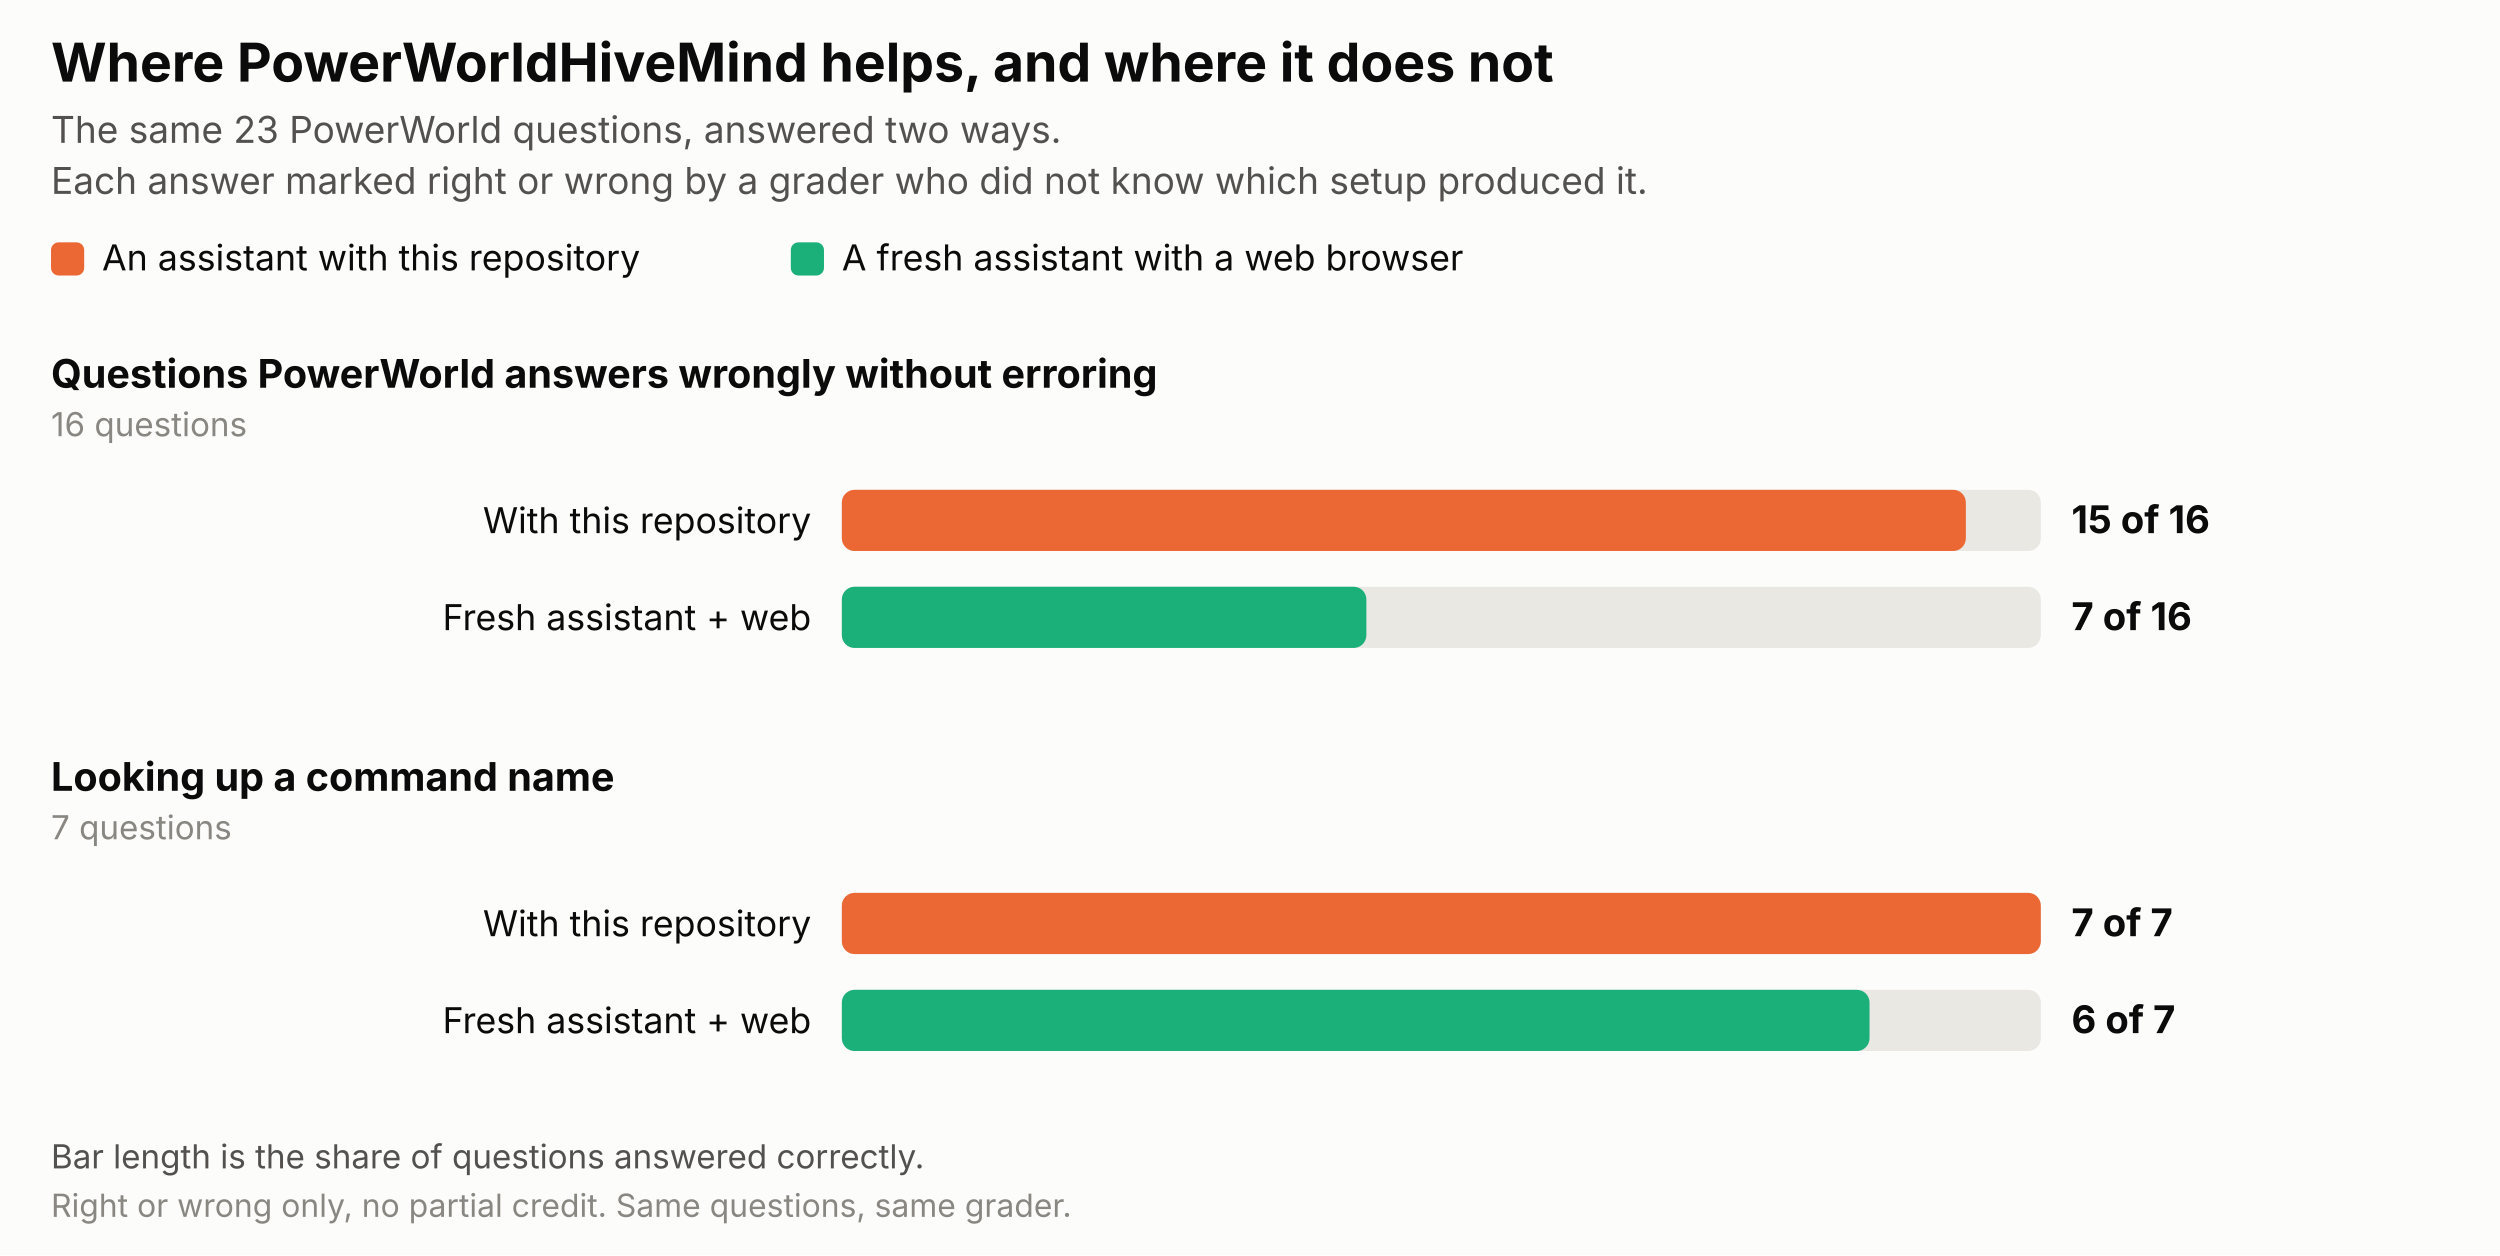
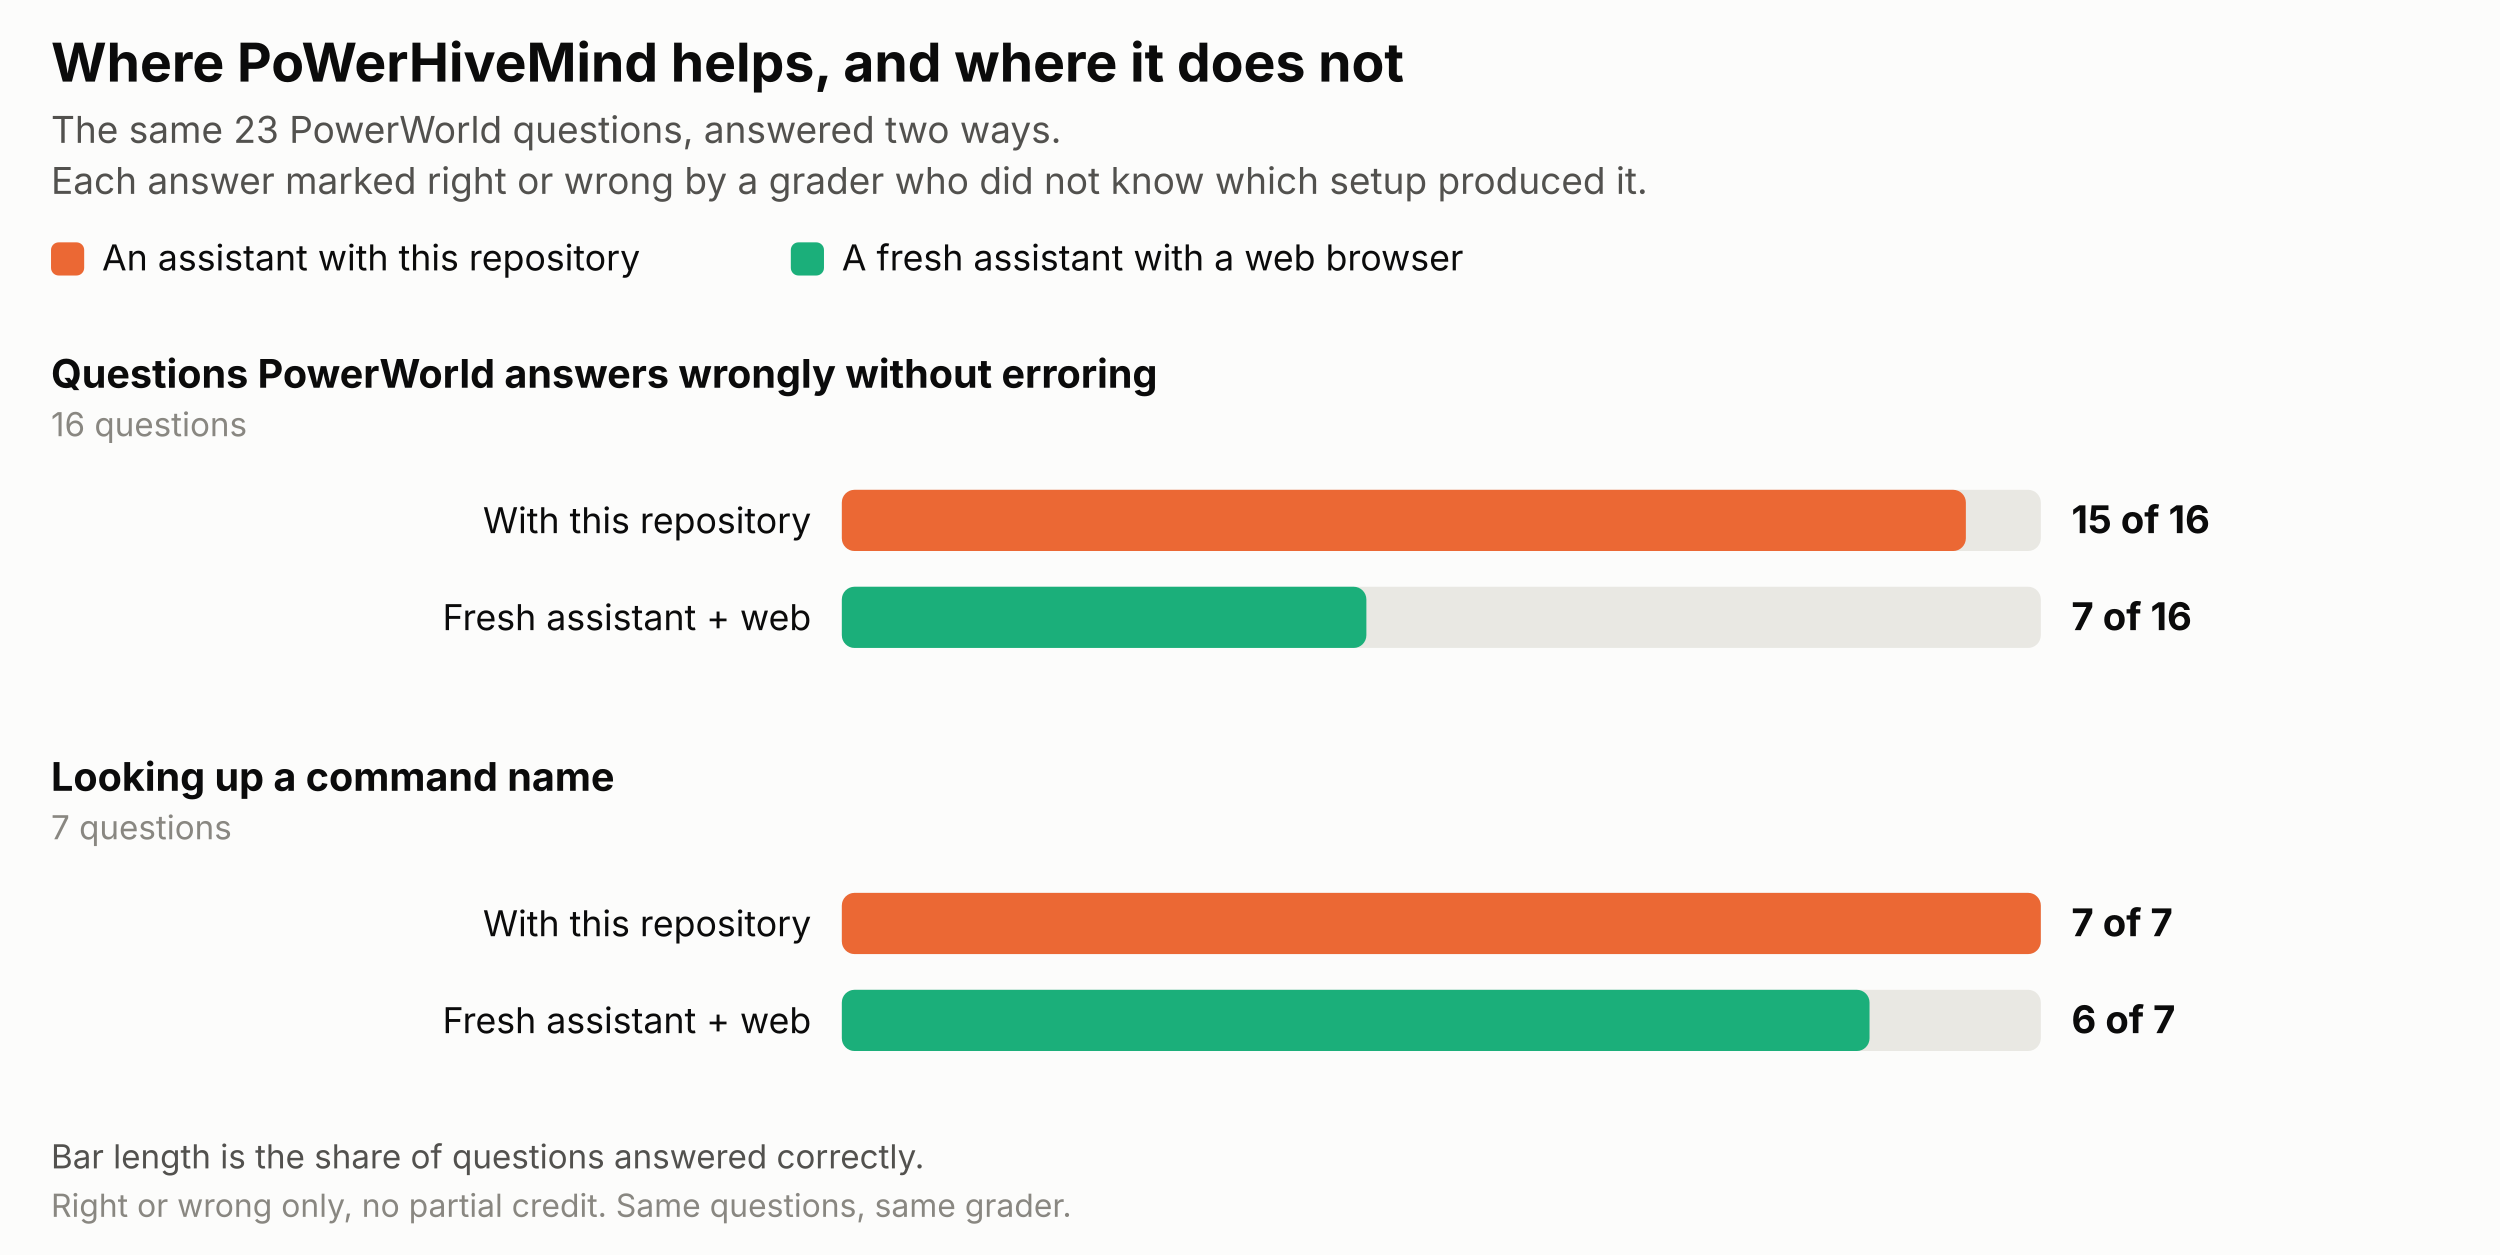
<svg xmlns="http://www.w3.org/2000/svg" width="980" height="492" viewBox="0 0 980 492" font-family="system-ui, -apple-system, Segoe UI, sans-serif">
  <rect x="0" y="0" width="980" height="492" fill="#fcfcfb" />
-   <text x="20" y="32" font-size="21" font-weight="700" fill="#0b0b0b">Where PowerWorldHiveMind helps, and where it does not</text>
+   <text x="20" y="32" font-size="21" font-weight="700" fill="#0b0b0b">Where PoWerHiveMind helps, and where it does not</text>
  <text x="20" y="56" font-size="14.5" fill="#52514e">The same 23 PowerWorld questions, answered two ways.</text>
  <text x="20" y="76" font-size="14.5" fill="#52514e">Each answer marked right or wrong by a grader who did not know which setup produced it.</text>
  <rect x="20" y="95" width="13" height="13" rx="3" fill="#eb6834" />
  <text x="40" y="106" font-size="14" fill="#0b0b0b">An assistant with this repository</text>
  <rect x="310" y="95" width="13" height="13" rx="3" fill="#1baf7a" />
  <text x="330" y="106" font-size="14" fill="#0b0b0b">A fresh assistant with a web browser</text>
  <text x="20" y="152" font-size="15.5" font-weight="700" fill="#0b0b0b">Questions PowerWorld answers wrongly without erroring</text>
  <text x="20" y="171" font-size="13" fill="#898781">16 questions</text>
  <text x="318" y="209" font-size="14" fill="#0b0b0b" text-anchor="end">With this repository</text>
  <rect x="330" y="192" width="470" height="24" rx="5" fill="#e9e8e3" />
  <rect x="330" y="192" width="440.62" height="24" rx="5" fill="#eb6834" />
  <text x="812" y="209" font-size="15" font-weight="700" fill="#0b0b0b">15 of 16</text>
  <text x="318" y="247" font-size="14" fill="#0b0b0b" text-anchor="end">Fresh assistant + web</text>
  <rect x="330" y="230" width="470" height="24" rx="5" fill="#e9e8e3" />
  <rect x="330" y="230" width="205.62" height="24" rx="5" fill="#1baf7a" />
  <text x="812" y="247" font-size="15" font-weight="700" fill="#0b0b0b">7 of 16</text>
  <text x="20" y="310" font-size="15.5" font-weight="700" fill="#0b0b0b">Looking up a command name</text>
  <text x="20" y="329" font-size="13" fill="#898781">7 questions</text>
  <text x="318" y="367" font-size="14" fill="#0b0b0b" text-anchor="end">With this repository</text>
  <rect x="330" y="350" width="470" height="24" rx="5" fill="#e9e8e3" />
  <rect x="330" y="350" width="470.00" height="24" rx="5" fill="#eb6834" />
  <text x="812" y="367" font-size="15" font-weight="700" fill="#0b0b0b">7 of 7</text>
  <text x="318" y="405" font-size="14" fill="#0b0b0b" text-anchor="end">Fresh assistant + web</text>
  <rect x="330" y="388" width="470" height="24" rx="5" fill="#e9e8e3" />
  <rect x="330" y="388" width="402.86" height="24" rx="5" fill="#1baf7a" />
  <text x="812" y="405" font-size="15" font-weight="700" fill="#0b0b0b">6 of 7</text>
  <text x="20" y="458" font-size="13" fill="#52514e">Bar length is the share of questions answered correctly.</text>
  <text x="20" y="477" font-size="12.5" fill="#898781">Right or wrong only, no partial credit. Same questions, same grader.</text>
</svg>
